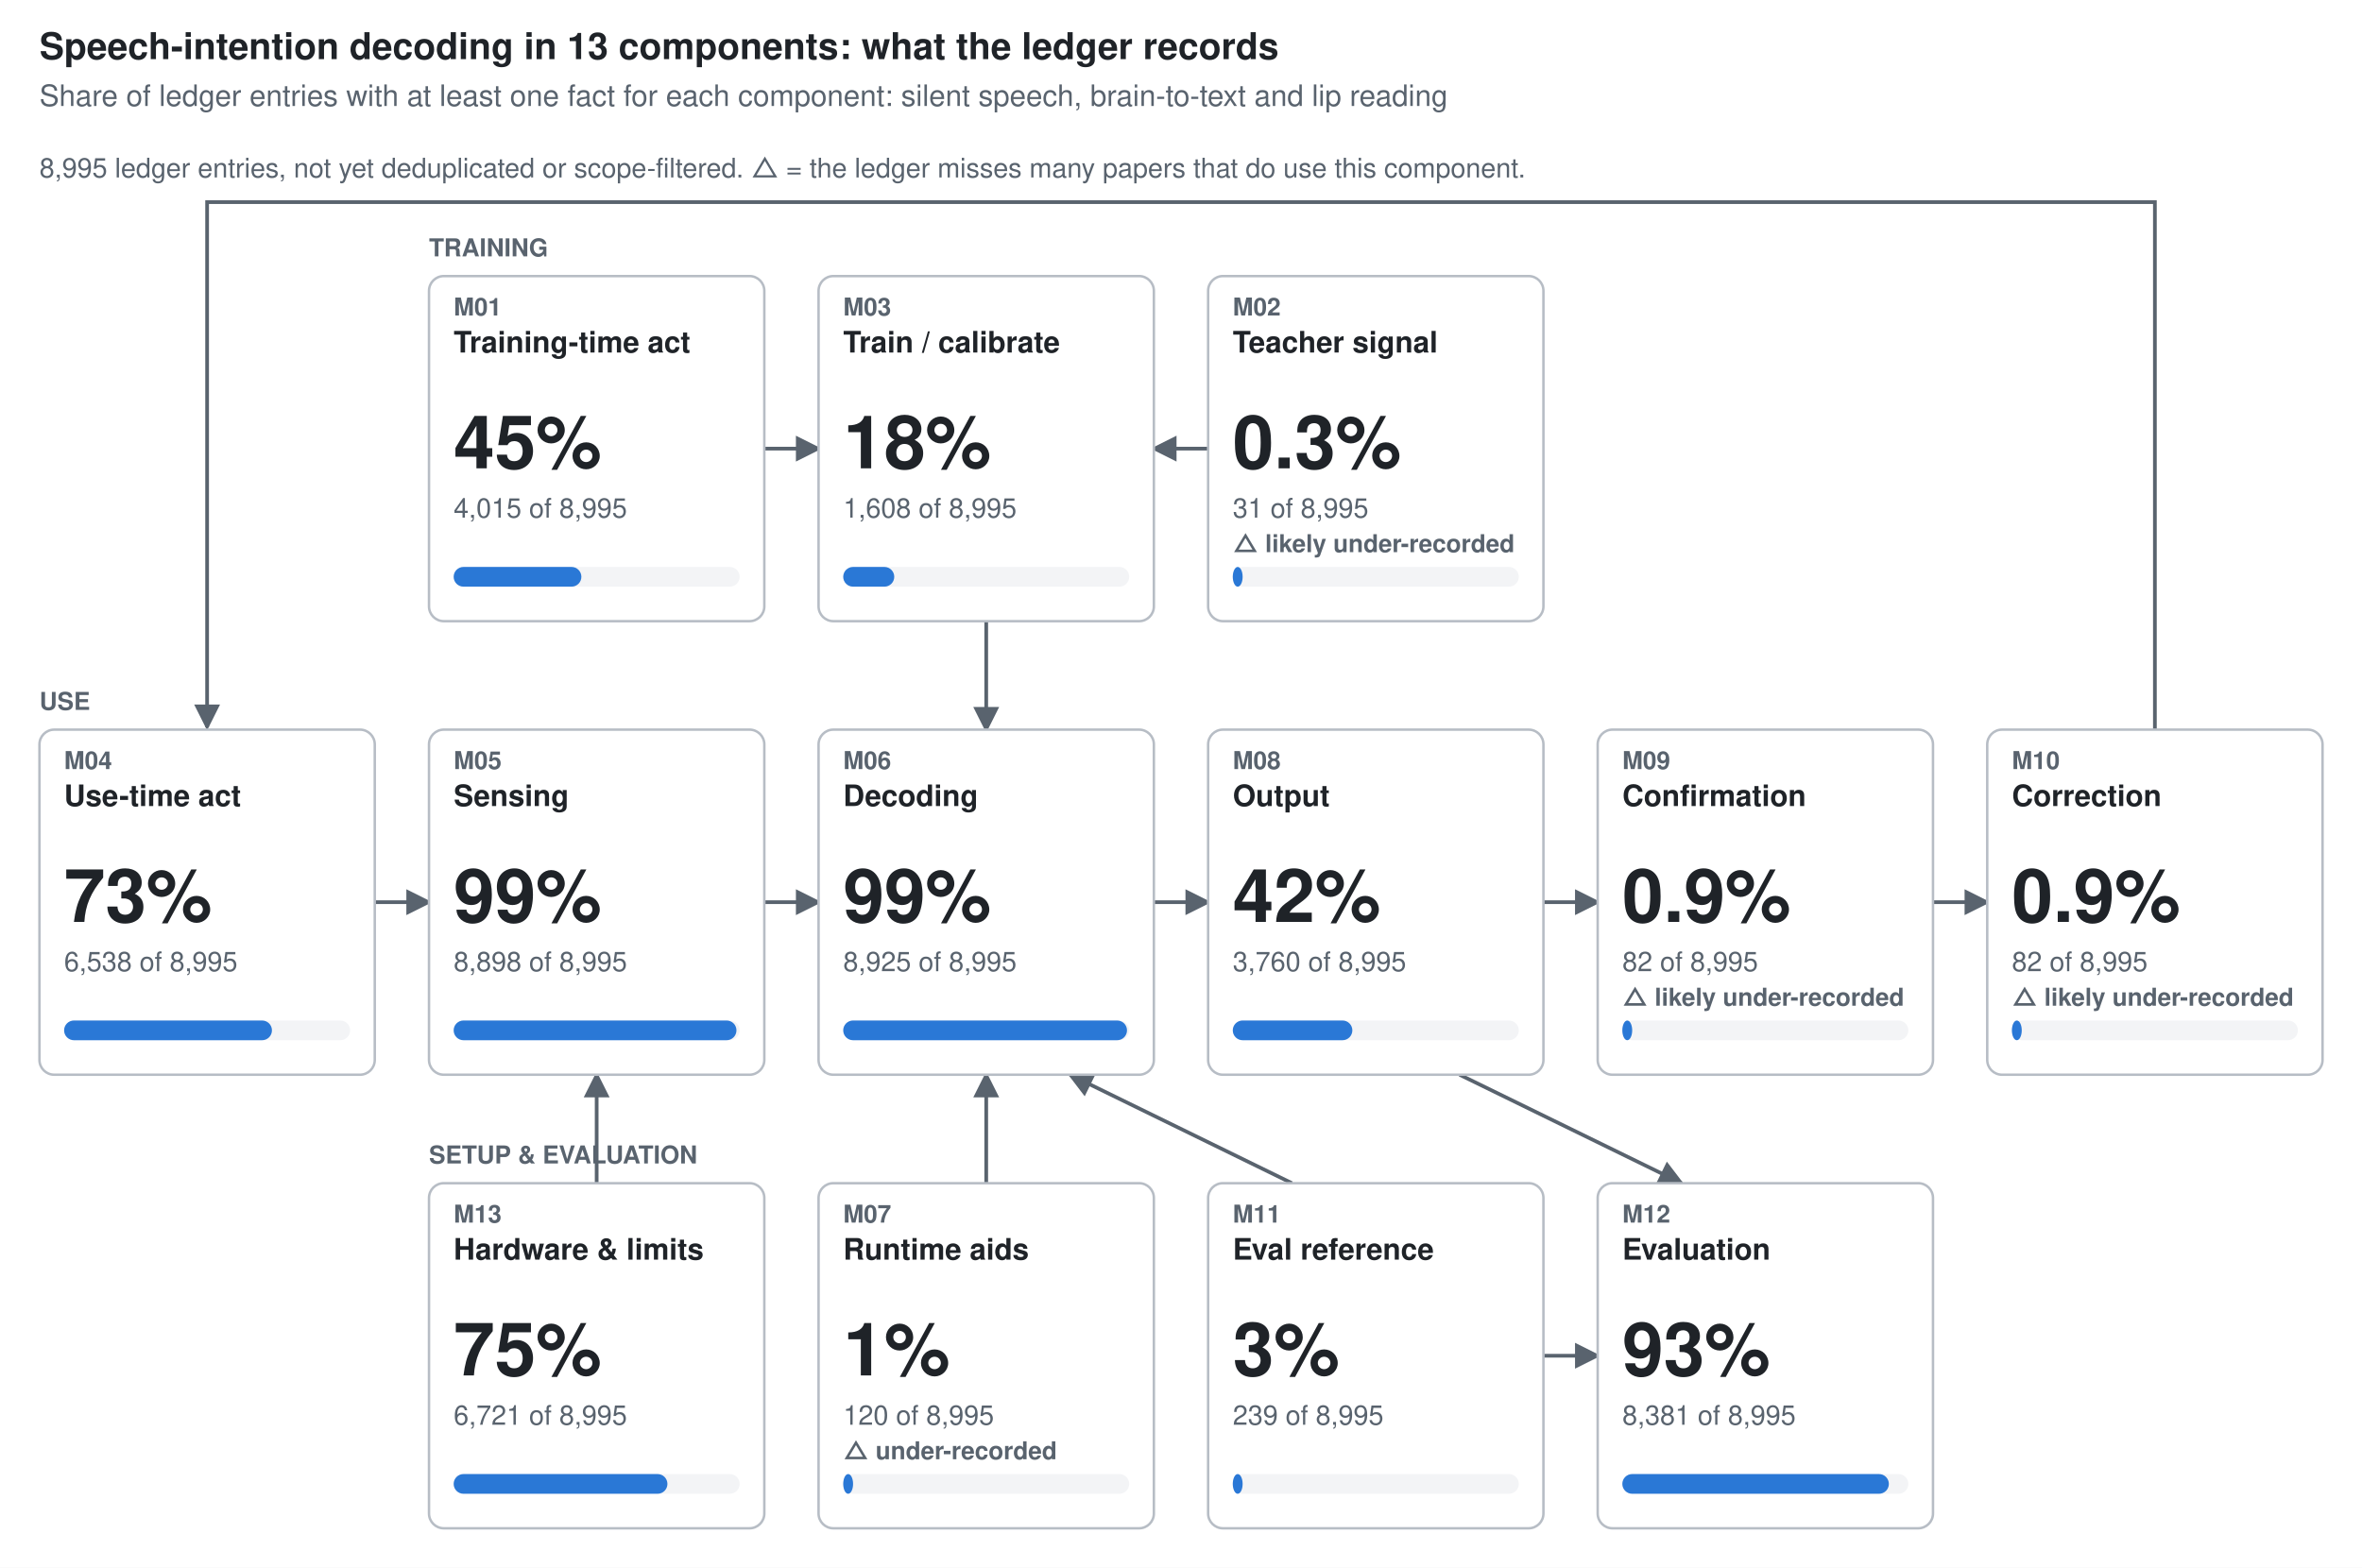
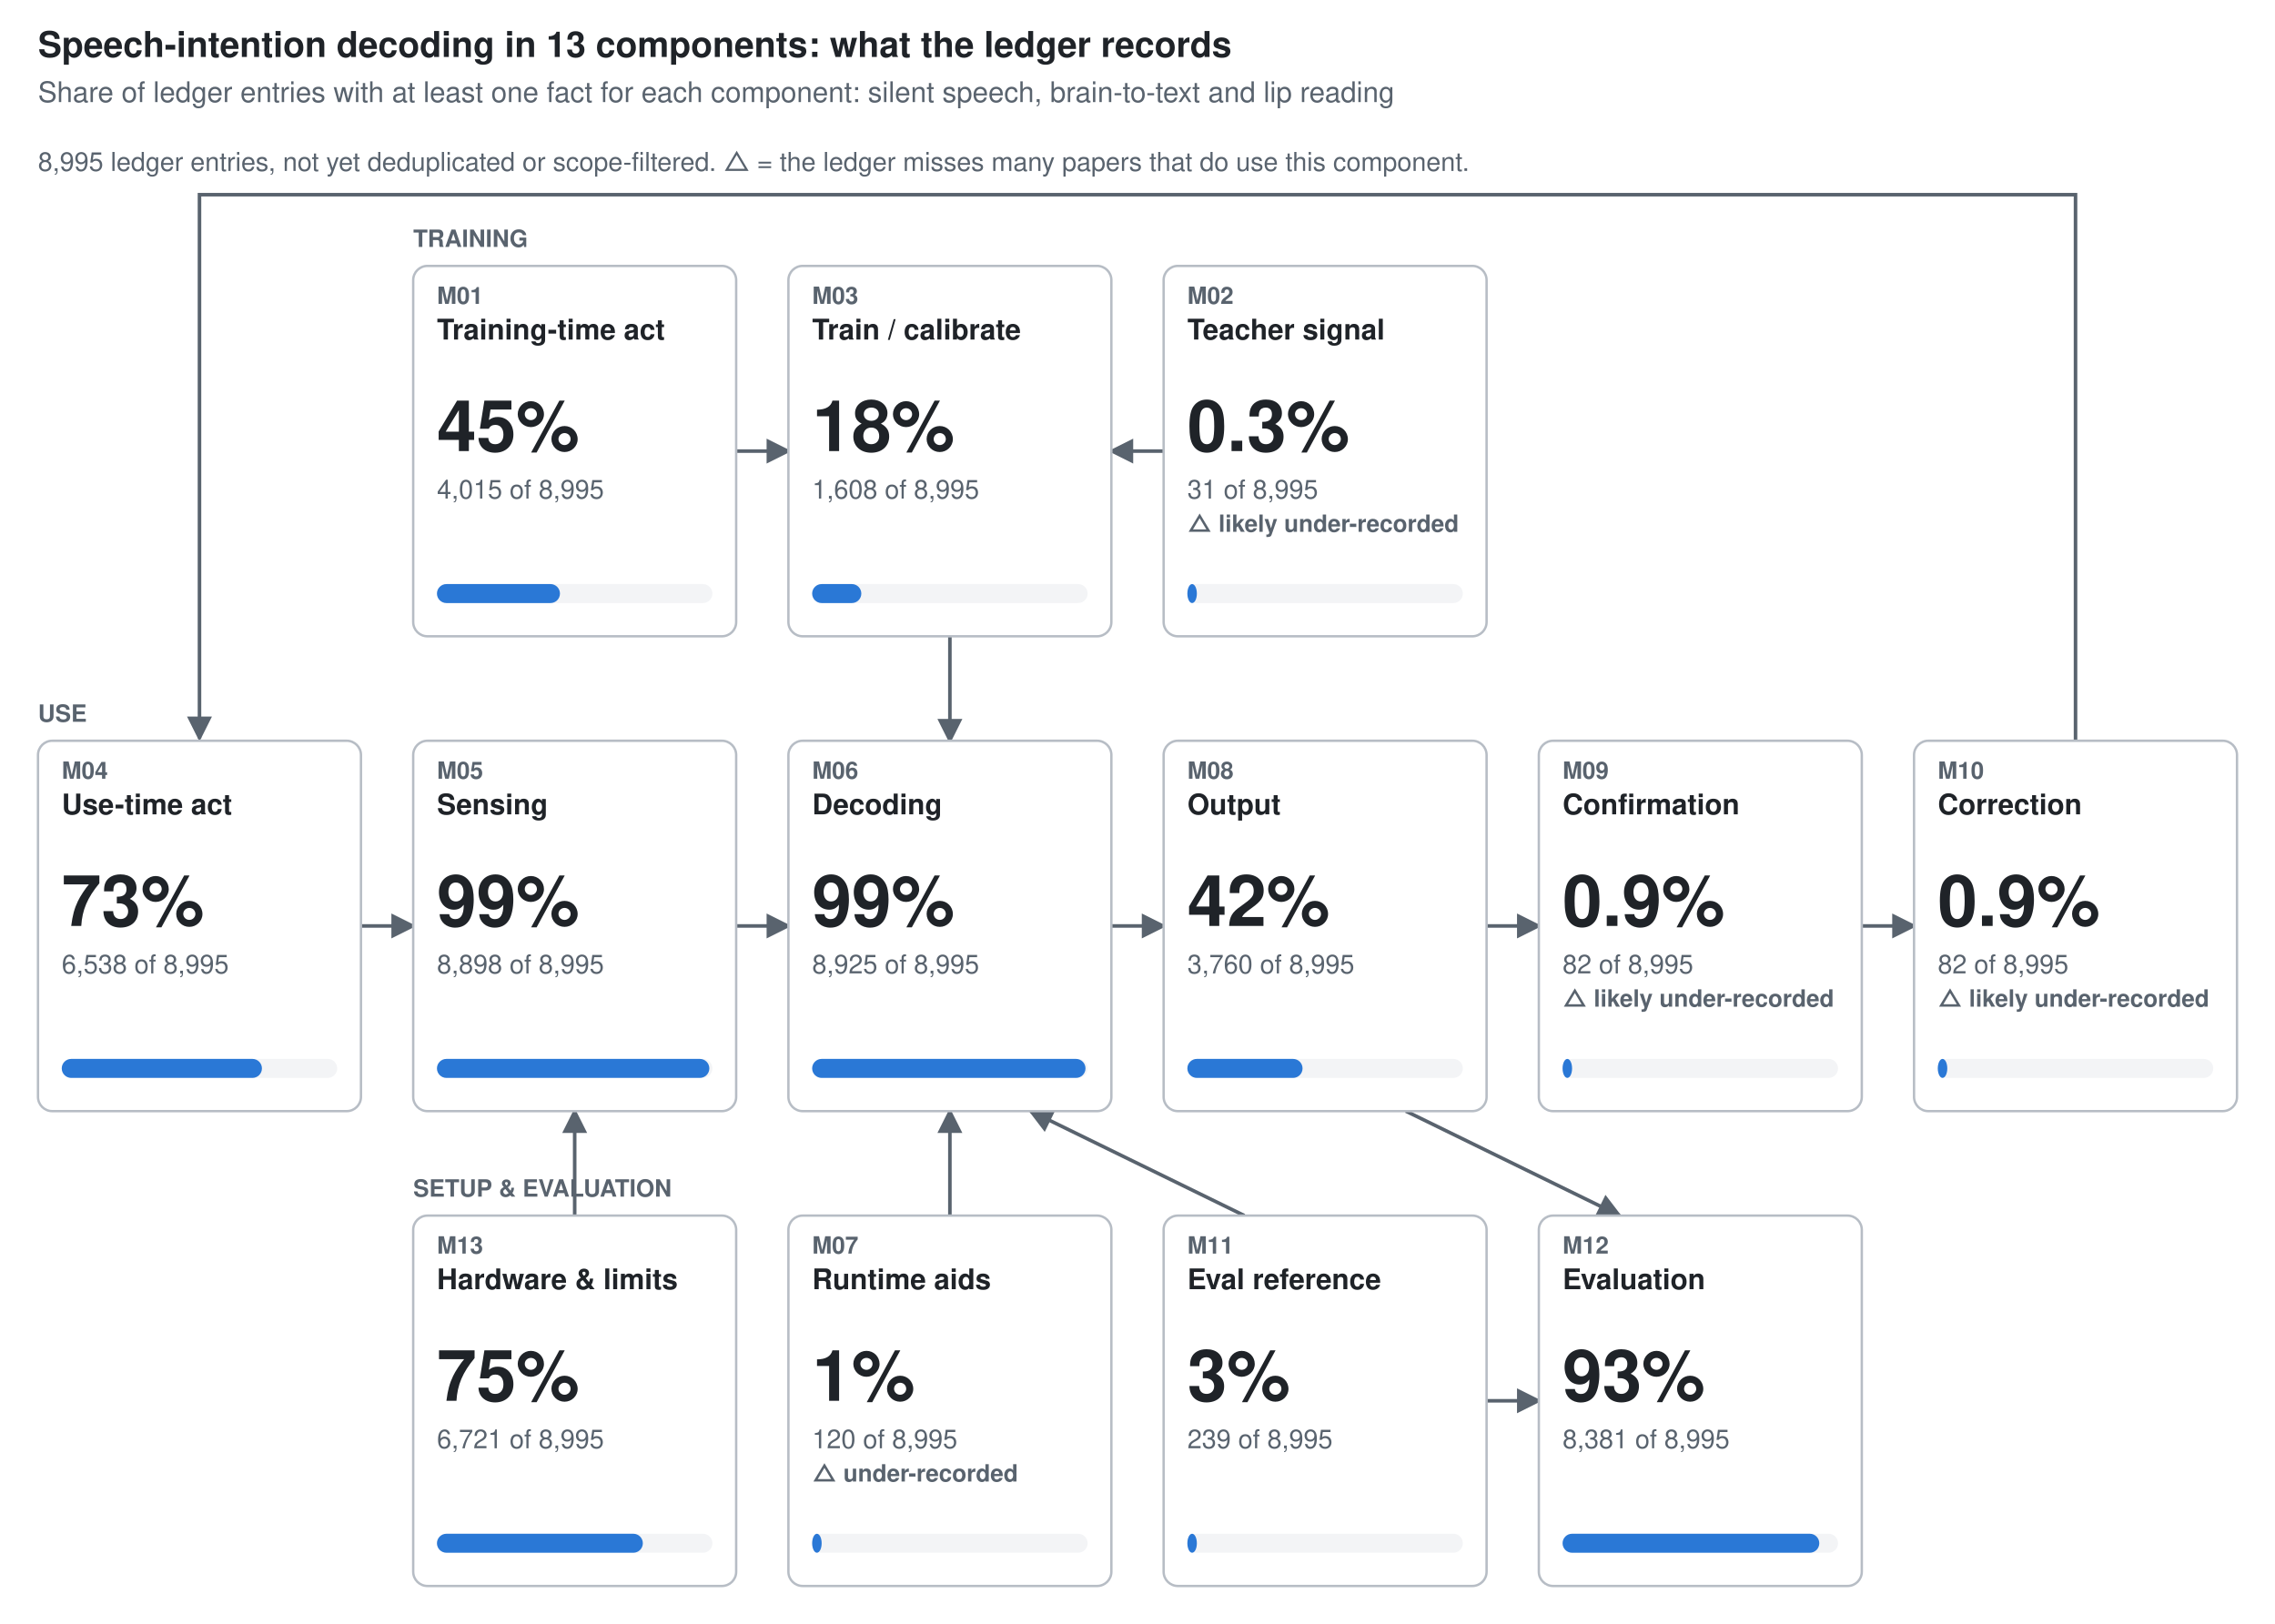
- <svg xmlns="http://www.w3.org/2000/svg" width="958" height="636" viewBox="0 0 958 636" font-family="-apple-system, BlinkMacSystemFont, 'Segoe UI', Helvetica, Arial, sans-serif" role="img" aria-label="Speech-intention decoding in 13 components: what the ledger records">
-   <rect width="958" height="636" fill="#ffffff" />
+ <svg xmlns="http://www.w3.org/2000/svg" width="958" height="684" viewBox="0 0 958 684" font-family="-apple-system, BlinkMacSystemFont, 'Segoe UI', Helvetica, Arial, sans-serif" role="img" aria-label="Speech-intention decoding in 13 components: what the ledger records">
+   <rect width="958" height="684" fill="#ffffff" />
  <text x="16.0" y="24.0" font-size="15" fill="#1f2328" text-anchor="start" font-weight="600">Speech-intention decoding in 13 components: what the ledger records</text>
  <text x="16.0" y="43.0" font-size="12" fill="#59636e" text-anchor="start">Share of ledger entries with at least one fact for each component: silent speech, brain-to-text and lip reading</text>
  <defs>
    <marker id="a" viewBox="0 0 8 8" refX="7" refY="4" markerWidth="7" markerHeight="7" orient="auto">
      <path d="M0,0 L8,4 L0,8 Z" fill="#59636e" />
    </marker>
  </defs>
-   <path d="M310,182.0 L332,182.0" fill="none" stroke="#59636e" stroke-width="1.5" marker-end="url(#a)" />
-   <path d="M490,182.0 L468,182.0" fill="none" stroke="#59636e" stroke-width="1.5" marker-end="url(#a)" />
-   <path d="M400.0,252 L400.0,296" fill="none" stroke="#59636e" stroke-width="1.5" marker-end="url(#a)" />
-   <path d="M152,366.0 L174,366.0" fill="none" stroke="#59636e" stroke-width="1.5" marker-end="url(#a)" />
-   <path d="M310,366.0 L332,366.0" fill="none" stroke="#59636e" stroke-width="1.5" marker-end="url(#a)" />
-   <path d="M400.0,480 L400.0,436" fill="none" stroke="#59636e" stroke-width="1.5" marker-end="url(#a)" />
-   <path d="M468,366.0 L490,366.0" fill="none" stroke="#59636e" stroke-width="1.5" marker-end="url(#a)" />
-   <path d="M626,366.0 L648,366.0" fill="none" stroke="#59636e" stroke-width="1.5" marker-end="url(#a)" />
-   <path d="M784,366.0 L806,366.0" fill="none" stroke="#59636e" stroke-width="1.5" marker-end="url(#a)" />
-   <path d="M874.0,296 L874.0,82 L84.0,82 L84.0,295" fill="none" stroke="#59636e" stroke-width="1.5" marker-end="url(#a)" />
-   <path d="M592.0,436 L682.0,480" fill="none" stroke="#59636e" stroke-width="1.5" marker-end="url(#a)" />
-   <path d="M626,550.0 L648,550.0" fill="none" stroke="#59636e" stroke-width="1.5" marker-end="url(#a)" />
-   <path d="M524.0,480 L434.0,436" fill="none" stroke="#59636e" stroke-width="1.5" marker-end="url(#a)" />
-   <path d="M242.0,480 L242.0,436" fill="none" stroke="#59636e" stroke-width="1.5" marker-end="url(#a)" />
+   <path d="M310,190.0 L332,190.0" fill="none" stroke="#59636e" stroke-width="1.5" marker-end="url(#a)" />
+   <path d="M490,190.0 L468,190.0" fill="none" stroke="#59636e" stroke-width="1.5" marker-end="url(#a)" />
+   <path d="M400.0,268 L400.0,312" fill="none" stroke="#59636e" stroke-width="1.5" marker-end="url(#a)" />
+   <path d="M152,390.0 L174,390.0" fill="none" stroke="#59636e" stroke-width="1.5" marker-end="url(#a)" />
+   <path d="M310,390.0 L332,390.0" fill="none" stroke="#59636e" stroke-width="1.5" marker-end="url(#a)" />
+   <path d="M400.0,512 L400.0,468" fill="none" stroke="#59636e" stroke-width="1.5" marker-end="url(#a)" />
+   <path d="M468,390.0 L490,390.0" fill="none" stroke="#59636e" stroke-width="1.5" marker-end="url(#a)" />
+   <path d="M626,390.0 L648,390.0" fill="none" stroke="#59636e" stroke-width="1.5" marker-end="url(#a)" />
+   <path d="M784,390.0 L806,390.0" fill="none" stroke="#59636e" stroke-width="1.5" marker-end="url(#a)" />
+   <path d="M874.0,312 L874.0,82 L84.0,82 L84.0,311" fill="none" stroke="#59636e" stroke-width="1.5" marker-end="url(#a)" />
+   <path d="M592.0,468 L682.0,512" fill="none" stroke="#59636e" stroke-width="1.5" marker-end="url(#a)" />
+   <path d="M626,590.0 L648,590.0" fill="none" stroke="#59636e" stroke-width="1.5" marker-end="url(#a)" />
+   <path d="M524.0,512 L434.0,468" fill="none" stroke="#59636e" stroke-width="1.5" marker-end="url(#a)" />
+   <path d="M242.0,512 L242.0,468" fill="none" stroke="#59636e" stroke-width="1.5" marker-end="url(#a)" />
  <text x="174.0" y="104.0" font-size="10" fill="#59636e" text-anchor="start" font-weight="600">TRAINING</text>
-   <text x="16.0" y="288.0" font-size="10" fill="#59636e" text-anchor="start" font-weight="600">USE</text>
-   <text x="174.0" y="472.0" font-size="10" fill="#59636e" text-anchor="start" font-weight="600">SETUP &amp; EVALUATION</text>
-   <rect x="174" y="112" width="136" height="140" rx="6" fill="#ffffff" stroke="#b7bdc5" />
-   <rect x="184" y="230" width="116" height="8" rx="4" fill="#f3f4f6" />
-   <rect x="184" y="230" width="51.8" height="8" rx="4" fill="#2a78d6" />
+   <text x="16.0" y="304.0" font-size="10" fill="#59636e" text-anchor="start" font-weight="600">USE</text>
+   <text x="174.0" y="504.0" font-size="10" fill="#59636e" text-anchor="start" font-weight="600">SETUP &amp; EVALUATION</text>
+   <rect x="174" y="112" width="136" height="156" rx="6" fill="#ffffff" stroke="#b7bdc5" />
+   <rect x="184" y="246" width="116" height="8" rx="4" fill="#f3f4f6" />
+   <rect x="184" y="246" width="51.8" height="8" rx="4" fill="#2a78d6" />
  <text x="184.0" y="190.0" font-size="30" fill="#1f2328" text-anchor="start" font-weight="700">45%</text>
  <text x="184.0" y="210.0" font-size="11" fill="#59636e" text-anchor="start">4,015 of 8,995</text>
  <text x="184.0" y="128.0" font-size="10" fill="#59636e" text-anchor="start" font-weight="600">M01</text>
  <text x="184.0" y="143.0" font-size="12" fill="#1f2328" text-anchor="start" font-weight="700">Training-time act</text>
-   <rect x="332" y="112" width="136" height="140" rx="6" fill="#ffffff" stroke="#b7bdc5" />
-   <rect x="342" y="230" width="116" height="8" rx="4" fill="#f3f4f6" />
-   <rect x="342" y="230" width="20.7" height="8" rx="4" fill="#2a78d6" />
+   <rect x="332" y="112" width="136" height="156" rx="6" fill="#ffffff" stroke="#b7bdc5" />
+   <rect x="342" y="246" width="116" height="8" rx="4" fill="#f3f4f6" />
+   <rect x="342" y="246" width="20.7" height="8" rx="4" fill="#2a78d6" />
  <text x="342.0" y="190.0" font-size="30" fill="#1f2328" text-anchor="start" font-weight="700">18%</text>
  <text x="342.0" y="210.0" font-size="11" fill="#59636e" text-anchor="start">1,608 of 8,995</text>
  <text x="342.0" y="128.0" font-size="10" fill="#59636e" text-anchor="start" font-weight="600">M03</text>
  <text x="342.0" y="143.0" font-size="12" fill="#1f2328" text-anchor="start" font-weight="700">Train / calibrate</text>
-   <rect x="490" y="112" width="136" height="140" rx="6" fill="#ffffff" stroke="#b7bdc5" />
-   <rect x="500" y="230" width="116" height="8" rx="4" fill="#f3f4f6" />
-   <rect x="500" y="230" width="4.0" height="8" rx="4" fill="#2a78d6" />
+   <rect x="490" y="112" width="136" height="156" rx="6" fill="#ffffff" stroke="#b7bdc5" />
+   <rect x="500" y="246" width="116" height="8" rx="4" fill="#f3f4f6" />
+   <rect x="500" y="246" width="4.0" height="8" rx="4" fill="#2a78d6" />
  <text x="500.0" y="190.0" font-size="30" fill="#1f2328" text-anchor="start" font-weight="700">0.3%</text>
  <text x="500.0" y="210.0" font-size="11" fill="#59636e" text-anchor="start">31 of 8,995</text>
  <text x="500.0" y="224.0" font-size="10" fill="#59636e" text-anchor="start" font-weight="600">△ likely under-recorded</text>
  <text x="500.0" y="128.0" font-size="10" fill="#59636e" text-anchor="start" font-weight="600">M02</text>
  <text x="500.0" y="143.0" font-size="12" fill="#1f2328" text-anchor="start" font-weight="700">Teacher signal</text>
-   <rect x="16" y="296" width="136" height="140" rx="6" fill="#ffffff" stroke="#b7bdc5" />
-   <rect x="26" y="414" width="116" height="8" rx="4" fill="#f3f4f6" />
-   <rect x="26" y="414" width="84.3" height="8" rx="4" fill="#2a78d6" />
-   <text x="26.0" y="374.0" font-size="30" fill="#1f2328" text-anchor="start" font-weight="700">73%</text>
-   <text x="26.0" y="394.0" font-size="11" fill="#59636e" text-anchor="start">6,538 of 8,995</text>
-   <text x="26.0" y="312.0" font-size="10" fill="#59636e" text-anchor="start" font-weight="600">M04</text>
-   <text x="26.0" y="327.0" font-size="12" fill="#1f2328" text-anchor="start" font-weight="700">Use-time act</text>
-   <rect x="174" y="296" width="136" height="140" rx="6" fill="#ffffff" stroke="#b7bdc5" />
-   <rect x="184" y="414" width="116" height="8" rx="4" fill="#f3f4f6" />
-   <rect x="184" y="414" width="114.7" height="8" rx="4" fill="#2a78d6" />
-   <text x="184.0" y="374.0" font-size="30" fill="#1f2328" text-anchor="start" font-weight="700">99%</text>
-   <text x="184.0" y="394.0" font-size="11" fill="#59636e" text-anchor="start">8,898 of 8,995</text>
-   <text x="184.0" y="312.0" font-size="10" fill="#59636e" text-anchor="start" font-weight="600">M05</text>
-   <text x="184.0" y="327.0" font-size="12" fill="#1f2328" text-anchor="start" font-weight="700">Sensing</text>
-   <rect x="332" y="296" width="136" height="140" rx="6" fill="#ffffff" stroke="#b7bdc5" />
-   <rect x="342" y="414" width="116" height="8" rx="4" fill="#f3f4f6" />
-   <rect x="342" y="414" width="115.1" height="8" rx="4" fill="#2a78d6" />
-   <text x="342.0" y="374.0" font-size="30" fill="#1f2328" text-anchor="start" font-weight="700">99%</text>
-   <text x="342.0" y="394.0" font-size="11" fill="#59636e" text-anchor="start">8,925 of 8,995</text>
-   <text x="342.0" y="312.0" font-size="10" fill="#59636e" text-anchor="start" font-weight="600">M06</text>
-   <text x="342.0" y="327.0" font-size="12" fill="#1f2328" text-anchor="start" font-weight="700">Decoding</text>
-   <rect x="490" y="296" width="136" height="140" rx="6" fill="#ffffff" stroke="#b7bdc5" />
-   <rect x="500" y="414" width="116" height="8" rx="4" fill="#f3f4f6" />
-   <rect x="500" y="414" width="48.5" height="8" rx="4" fill="#2a78d6" />
-   <text x="500.0" y="374.0" font-size="30" fill="#1f2328" text-anchor="start" font-weight="700">42%</text>
-   <text x="500.0" y="394.0" font-size="11" fill="#59636e" text-anchor="start">3,760 of 8,995</text>
-   <text x="500.0" y="312.0" font-size="10" fill="#59636e" text-anchor="start" font-weight="600">M08</text>
-   <text x="500.0" y="327.0" font-size="12" fill="#1f2328" text-anchor="start" font-weight="700">Output</text>
-   <rect x="648" y="296" width="136" height="140" rx="6" fill="#ffffff" stroke="#b7bdc5" />
-   <rect x="658" y="414" width="116" height="8" rx="4" fill="#f3f4f6" />
-   <rect x="658" y="414" width="4.0" height="8" rx="4" fill="#2a78d6" />
-   <text x="658.0" y="374.0" font-size="30" fill="#1f2328" text-anchor="start" font-weight="700">0.9%</text>
-   <text x="658.0" y="394.0" font-size="11" fill="#59636e" text-anchor="start">82 of 8,995</text>
-   <text x="658.0" y="408.0" font-size="10" fill="#59636e" text-anchor="start" font-weight="600">△ likely under-recorded</text>
-   <text x="658.0" y="312.0" font-size="10" fill="#59636e" text-anchor="start" font-weight="600">M09</text>
-   <text x="658.0" y="327.0" font-size="12" fill="#1f2328" text-anchor="start" font-weight="700">Confirmation</text>
-   <rect x="806" y="296" width="136" height="140" rx="6" fill="#ffffff" stroke="#b7bdc5" />
-   <rect x="816" y="414" width="116" height="8" rx="4" fill="#f3f4f6" />
-   <rect x="816" y="414" width="4.0" height="8" rx="4" fill="#2a78d6" />
-   <text x="816.0" y="374.0" font-size="30" fill="#1f2328" text-anchor="start" font-weight="700">0.9%</text>
-   <text x="816.0" y="394.0" font-size="11" fill="#59636e" text-anchor="start">82 of 8,995</text>
-   <text x="816.0" y="408.0" font-size="10" fill="#59636e" text-anchor="start" font-weight="600">△ likely under-recorded</text>
-   <text x="816.0" y="312.0" font-size="10" fill="#59636e" text-anchor="start" font-weight="600">M10</text>
-   <text x="816.0" y="327.0" font-size="12" fill="#1f2328" text-anchor="start" font-weight="700">Correction</text>
-   <rect x="174" y="480" width="136" height="140" rx="6" fill="#ffffff" stroke="#b7bdc5" />
-   <rect x="184" y="598" width="116" height="8" rx="4" fill="#f3f4f6" />
-   <rect x="184" y="598" width="86.7" height="8" rx="4" fill="#2a78d6" />
-   <text x="184.0" y="558.0" font-size="30" fill="#1f2328" text-anchor="start" font-weight="700">75%</text>
-   <text x="184.0" y="578.0" font-size="11" fill="#59636e" text-anchor="start">6,721 of 8,995</text>
-   <text x="184.0" y="496.0" font-size="10" fill="#59636e" text-anchor="start" font-weight="600">M13</text>
-   <text x="184.0" y="511.0" font-size="12" fill="#1f2328" text-anchor="start" font-weight="700">Hardware &amp; limits</text>
-   <rect x="332" y="480" width="136" height="140" rx="6" fill="#ffffff" stroke="#b7bdc5" />
-   <rect x="342" y="598" width="116" height="8" rx="4" fill="#f3f4f6" />
-   <rect x="342" y="598" width="4.0" height="8" rx="4" fill="#2a78d6" />
-   <text x="342.0" y="558.0" font-size="30" fill="#1f2328" text-anchor="start" font-weight="700">1%</text>
-   <text x="342.0" y="578.0" font-size="11" fill="#59636e" text-anchor="start">120 of 8,995</text>
-   <text x="342.0" y="592.0" font-size="10" fill="#59636e" text-anchor="start" font-weight="600">△ under-recorded</text>
-   <text x="342.0" y="496.0" font-size="10" fill="#59636e" text-anchor="start" font-weight="600">M07</text>
-   <text x="342.0" y="511.0" font-size="12" fill="#1f2328" text-anchor="start" font-weight="700">Runtime aids</text>
-   <rect x="490" y="480" width="136" height="140" rx="6" fill="#ffffff" stroke="#b7bdc5" />
-   <rect x="500" y="598" width="116" height="8" rx="4" fill="#f3f4f6" />
-   <rect x="500" y="598" width="4.0" height="8" rx="4" fill="#2a78d6" />
-   <text x="500.0" y="558.0" font-size="30" fill="#1f2328" text-anchor="start" font-weight="700">3%</text>
-   <text x="500.0" y="578.0" font-size="11" fill="#59636e" text-anchor="start">239 of 8,995</text>
-   <text x="500.0" y="496.0" font-size="10" fill="#59636e" text-anchor="start" font-weight="600">M11</text>
-   <text x="500.0" y="511.0" font-size="12" fill="#1f2328" text-anchor="start" font-weight="700">Eval reference</text>
-   <rect x="648" y="480" width="136" height="140" rx="6" fill="#ffffff" stroke="#b7bdc5" />
-   <rect x="658" y="598" width="116" height="8" rx="4" fill="#f3f4f6" />
-   <rect x="658" y="598" width="108.1" height="8" rx="4" fill="#2a78d6" />
-   <text x="658.0" y="558.0" font-size="30" fill="#1f2328" text-anchor="start" font-weight="700">93%</text>
-   <text x="658.0" y="578.0" font-size="11" fill="#59636e" text-anchor="start">8,381 of 8,995</text>
-   <text x="658.0" y="496.0" font-size="10" fill="#59636e" text-anchor="start" font-weight="600">M12</text>
-   <text x="658.0" y="511.0" font-size="12" fill="#1f2328" text-anchor="start" font-weight="700">Evaluation</text>
+   <rect x="16" y="312" width="136" height="156" rx="6" fill="#ffffff" stroke="#b7bdc5" />
+   <rect x="26" y="446" width="116" height="8" rx="4" fill="#f3f4f6" />
+   <rect x="26" y="446" width="84.3" height="8" rx="4" fill="#2a78d6" />
+   <text x="26.0" y="390.0" font-size="30" fill="#1f2328" text-anchor="start" font-weight="700">73%</text>
+   <text x="26.0" y="410.0" font-size="11" fill="#59636e" text-anchor="start">6,538 of 8,995</text>
+   <text x="26.0" y="328.0" font-size="10" fill="#59636e" text-anchor="start" font-weight="600">M04</text>
+   <text x="26.0" y="343.0" font-size="12" fill="#1f2328" text-anchor="start" font-weight="700">Use-time act</text>
+   <rect x="174" y="312" width="136" height="156" rx="6" fill="#ffffff" stroke="#b7bdc5" />
+   <rect x="184" y="446" width="116" height="8" rx="4" fill="#f3f4f6" />
+   <rect x="184" y="446" width="114.7" height="8" rx="4" fill="#2a78d6" />
+   <text x="184.0" y="390.0" font-size="30" fill="#1f2328" text-anchor="start" font-weight="700">99%</text>
+   <text x="184.0" y="410.0" font-size="11" fill="#59636e" text-anchor="start">8,898 of 8,995</text>
+   <text x="184.0" y="328.0" font-size="10" fill="#59636e" text-anchor="start" font-weight="600">M05</text>
+   <text x="184.0" y="343.0" font-size="12" fill="#1f2328" text-anchor="start" font-weight="700">Sensing</text>
+   <rect x="332" y="312" width="136" height="156" rx="6" fill="#ffffff" stroke="#b7bdc5" />
+   <rect x="342" y="446" width="116" height="8" rx="4" fill="#f3f4f6" />
+   <rect x="342" y="446" width="115.1" height="8" rx="4" fill="#2a78d6" />
+   <text x="342.0" y="390.0" font-size="30" fill="#1f2328" text-anchor="start" font-weight="700">99%</text>
+   <text x="342.0" y="410.0" font-size="11" fill="#59636e" text-anchor="start">8,925 of 8,995</text>
+   <text x="342.0" y="328.0" font-size="10" fill="#59636e" text-anchor="start" font-weight="600">M06</text>
+   <text x="342.0" y="343.0" font-size="12" fill="#1f2328" text-anchor="start" font-weight="700">Decoding</text>
+   <rect x="490" y="312" width="136" height="156" rx="6" fill="#ffffff" stroke="#b7bdc5" />
+   <rect x="500" y="446" width="116" height="8" rx="4" fill="#f3f4f6" />
+   <rect x="500" y="446" width="48.5" height="8" rx="4" fill="#2a78d6" />
+   <text x="500.0" y="390.0" font-size="30" fill="#1f2328" text-anchor="start" font-weight="700">42%</text>
+   <text x="500.0" y="410.0" font-size="11" fill="#59636e" text-anchor="start">3,760 of 8,995</text>
+   <text x="500.0" y="328.0" font-size="10" fill="#59636e" text-anchor="start" font-weight="600">M08</text>
+   <text x="500.0" y="343.0" font-size="12" fill="#1f2328" text-anchor="start" font-weight="700">Output</text>
+   <rect x="648" y="312" width="136" height="156" rx="6" fill="#ffffff" stroke="#b7bdc5" />
+   <rect x="658" y="446" width="116" height="8" rx="4" fill="#f3f4f6" />
+   <rect x="658" y="446" width="4.0" height="8" rx="4" fill="#2a78d6" />
+   <text x="658.0" y="390.0" font-size="30" fill="#1f2328" text-anchor="start" font-weight="700">0.9%</text>
+   <text x="658.0" y="410.0" font-size="11" fill="#59636e" text-anchor="start">82 of 8,995</text>
+   <text x="658.0" y="424.0" font-size="10" fill="#59636e" text-anchor="start" font-weight="600">△ likely under-recorded</text>
+   <text x="658.0" y="328.0" font-size="10" fill="#59636e" text-anchor="start" font-weight="600">M09</text>
+   <text x="658.0" y="343.0" font-size="12" fill="#1f2328" text-anchor="start" font-weight="700">Confirmation</text>
+   <rect x="806" y="312" width="136" height="156" rx="6" fill="#ffffff" stroke="#b7bdc5" />
+   <rect x="816" y="446" width="116" height="8" rx="4" fill="#f3f4f6" />
+   <rect x="816" y="446" width="4.0" height="8" rx="4" fill="#2a78d6" />
+   <text x="816.0" y="390.0" font-size="30" fill="#1f2328" text-anchor="start" font-weight="700">0.9%</text>
+   <text x="816.0" y="410.0" font-size="11" fill="#59636e" text-anchor="start">82 of 8,995</text>
+   <text x="816.0" y="424.0" font-size="10" fill="#59636e" text-anchor="start" font-weight="600">△ likely under-recorded</text>
+   <text x="816.0" y="328.0" font-size="10" fill="#59636e" text-anchor="start" font-weight="600">M10</text>
+   <text x="816.0" y="343.0" font-size="12" fill="#1f2328" text-anchor="start" font-weight="700">Correction</text>
+   <rect x="174" y="512" width="136" height="156" rx="6" fill="#ffffff" stroke="#b7bdc5" />
+   <rect x="184" y="646" width="116" height="8" rx="4" fill="#f3f4f6" />
+   <rect x="184" y="646" width="86.7" height="8" rx="4" fill="#2a78d6" />
+   <text x="184.0" y="590.0" font-size="30" fill="#1f2328" text-anchor="start" font-weight="700">75%</text>
+   <text x="184.0" y="610.0" font-size="11" fill="#59636e" text-anchor="start">6,721 of 8,995</text>
+   <text x="184.0" y="528.0" font-size="10" fill="#59636e" text-anchor="start" font-weight="600">M13</text>
+   <text x="184.0" y="543.0" font-size="12" fill="#1f2328" text-anchor="start" font-weight="700">Hardware &amp; limits</text>
+   <rect x="332" y="512" width="136" height="156" rx="6" fill="#ffffff" stroke="#b7bdc5" />
+   <rect x="342" y="646" width="116" height="8" rx="4" fill="#f3f4f6" />
+   <rect x="342" y="646" width="4.0" height="8" rx="4" fill="#2a78d6" />
+   <text x="342.0" y="590.0" font-size="30" fill="#1f2328" text-anchor="start" font-weight="700">1%</text>
+   <text x="342.0" y="610.0" font-size="11" fill="#59636e" text-anchor="start">120 of 8,995</text>
+   <text x="342.0" y="624.0" font-size="10" fill="#59636e" text-anchor="start" font-weight="600">△ under-recorded</text>
+   <text x="342.0" y="528.0" font-size="10" fill="#59636e" text-anchor="start" font-weight="600">M07</text>
+   <text x="342.0" y="543.0" font-size="12" fill="#1f2328" text-anchor="start" font-weight="700">Runtime aids</text>
+   <rect x="490" y="512" width="136" height="156" rx="6" fill="#ffffff" stroke="#b7bdc5" />
+   <rect x="500" y="646" width="116" height="8" rx="4" fill="#f3f4f6" />
+   <rect x="500" y="646" width="4.0" height="8" rx="4" fill="#2a78d6" />
+   <text x="500.0" y="590.0" font-size="30" fill="#1f2328" text-anchor="start" font-weight="700">3%</text>
+   <text x="500.0" y="610.0" font-size="11" fill="#59636e" text-anchor="start">239 of 8,995</text>
+   <text x="500.0" y="528.0" font-size="10" fill="#59636e" text-anchor="start" font-weight="600">M11</text>
+   <text x="500.0" y="543.0" font-size="12" fill="#1f2328" text-anchor="start" font-weight="700">Eval reference</text>
+   <rect x="648" y="512" width="136" height="156" rx="6" fill="#ffffff" stroke="#b7bdc5" />
+   <rect x="658" y="646" width="116" height="8" rx="4" fill="#f3f4f6" />
+   <rect x="658" y="646" width="108.1" height="8" rx="4" fill="#2a78d6" />
+   <text x="658.0" y="590.0" font-size="30" fill="#1f2328" text-anchor="start" font-weight="700">93%</text>
+   <text x="658.0" y="610.0" font-size="11" fill="#59636e" text-anchor="start">8,381 of 8,995</text>
+   <text x="658.0" y="528.0" font-size="10" fill="#59636e" text-anchor="start" font-weight="600">M12</text>
+   <text x="658.0" y="543.0" font-size="12" fill="#1f2328" text-anchor="start" font-weight="700">Evaluation</text>
  <text x="16.0" y="72.0" font-size="11" fill="#59636e" text-anchor="start">8,995 ledger entries, not yet deduplicated or scope-filtered. △ = the ledger misses many papers that do use this component.</text>
</svg>
